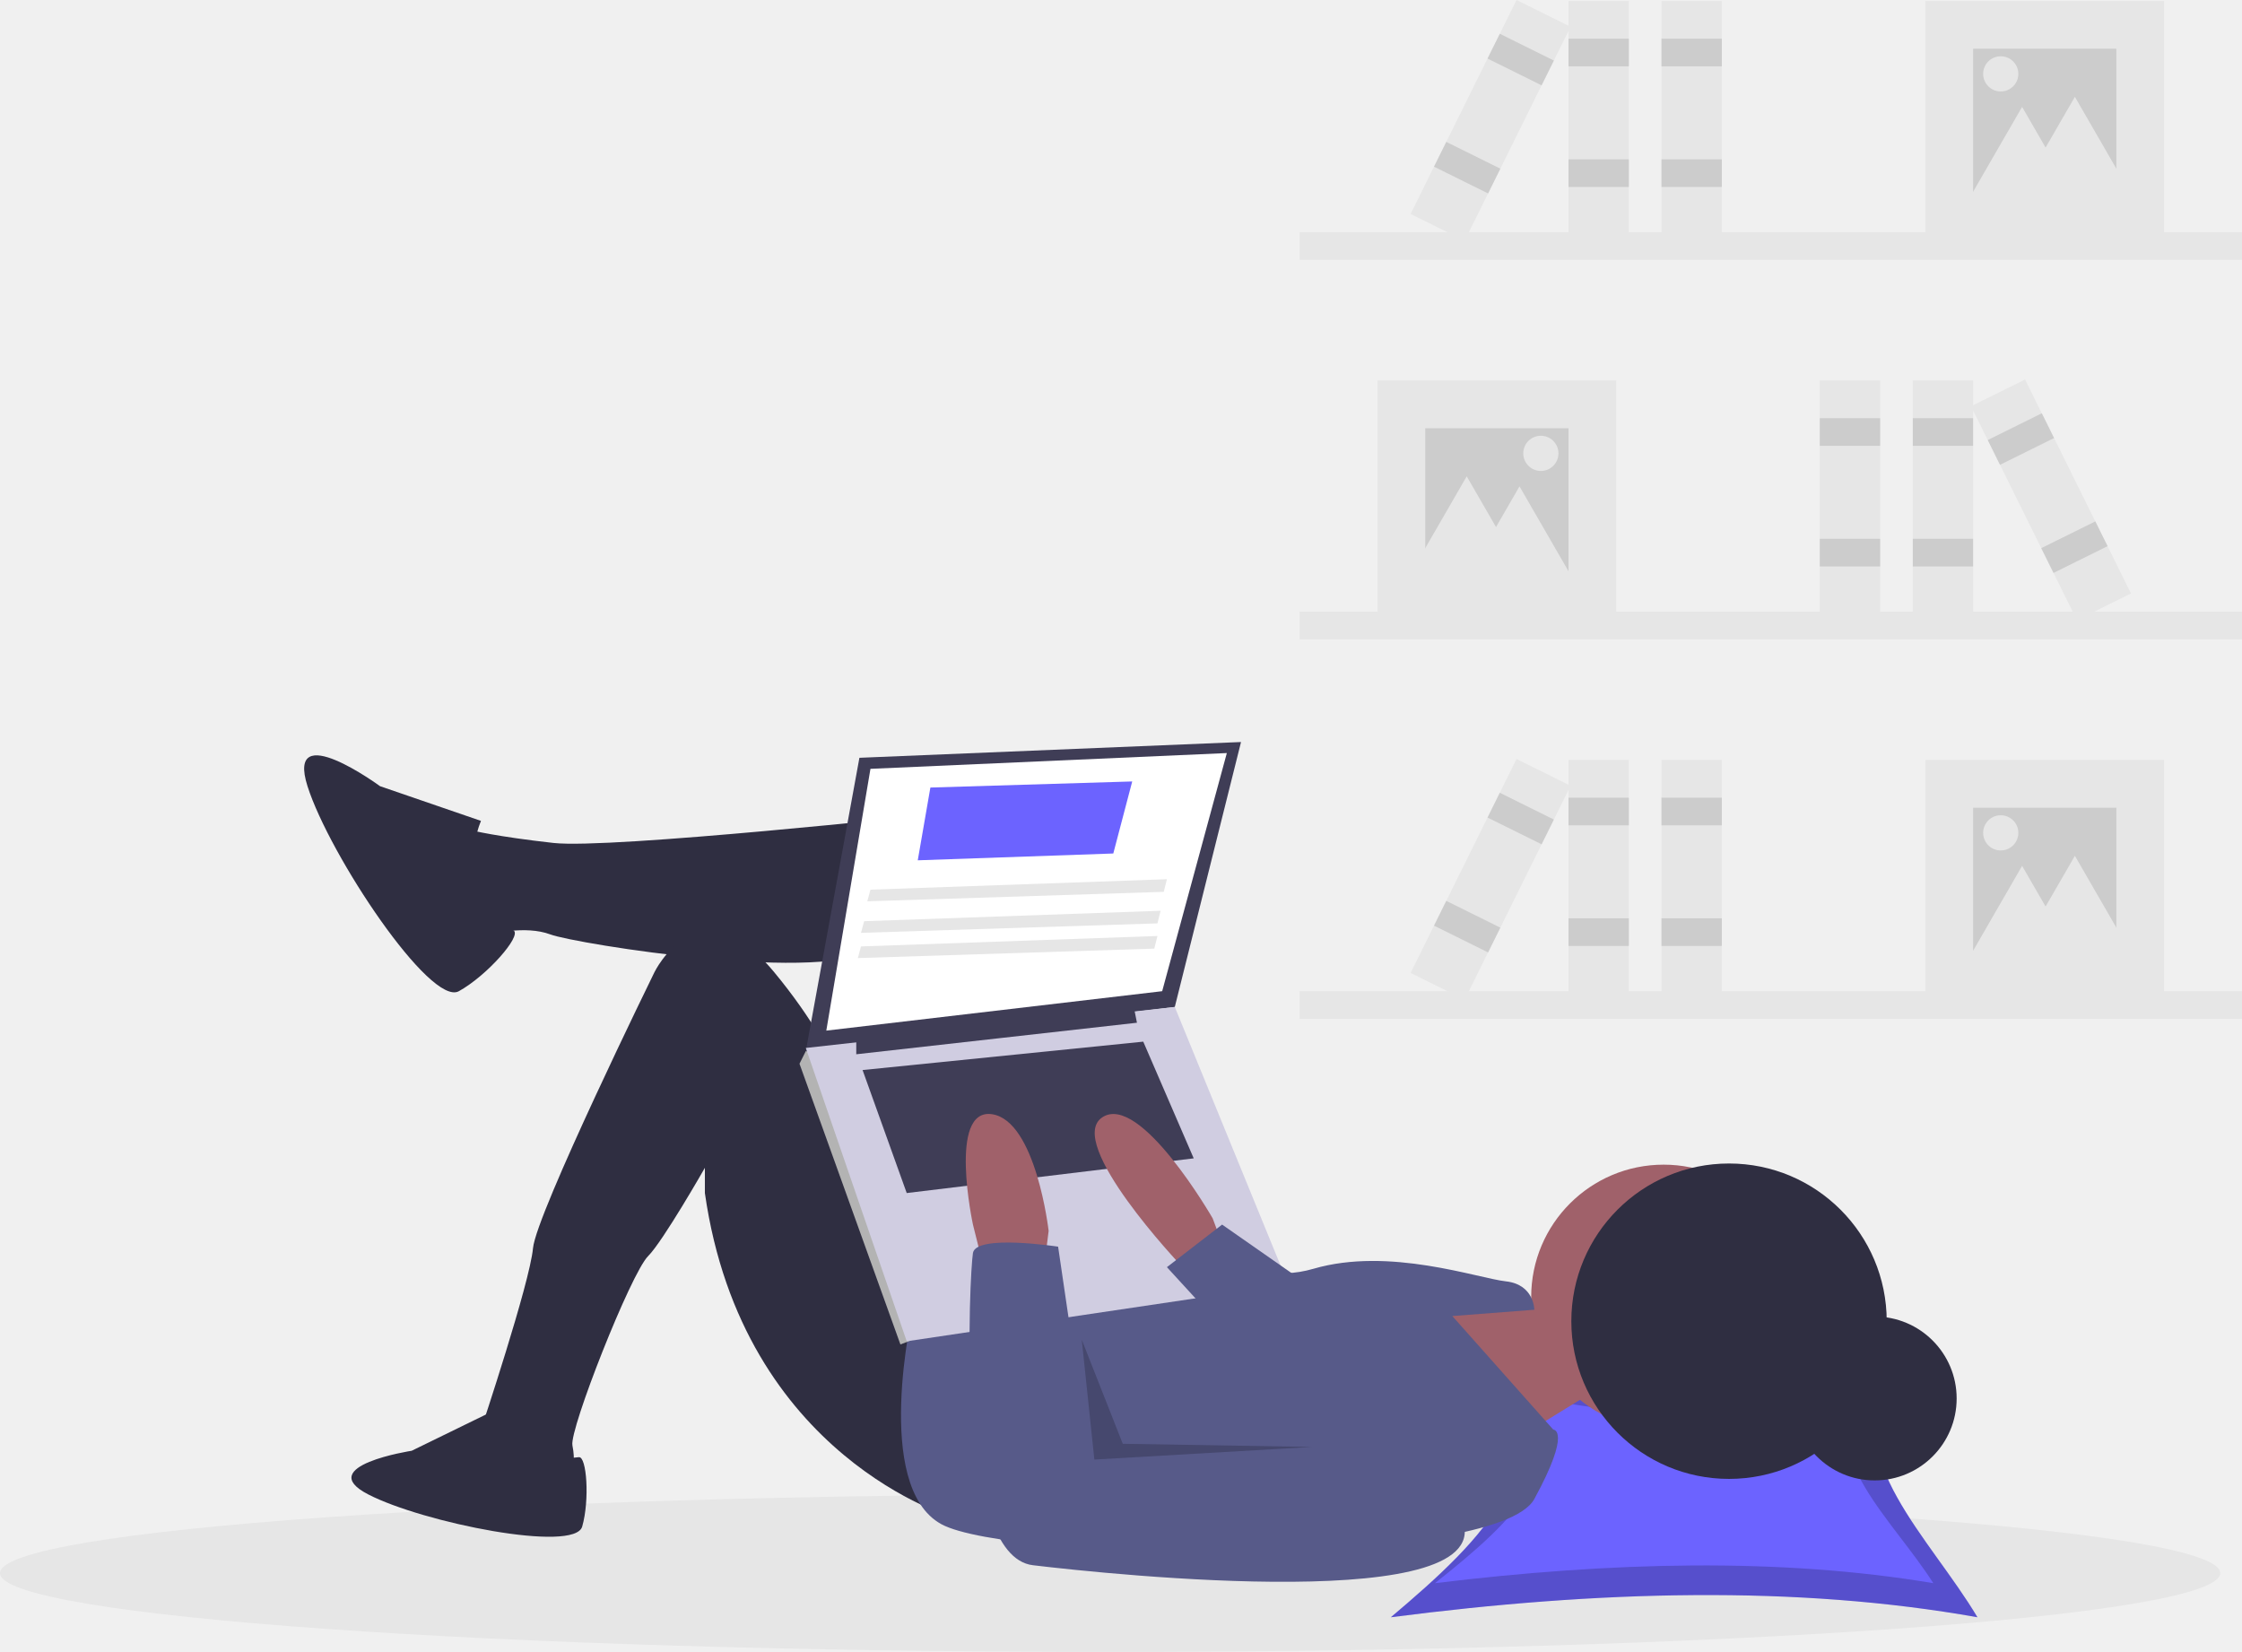
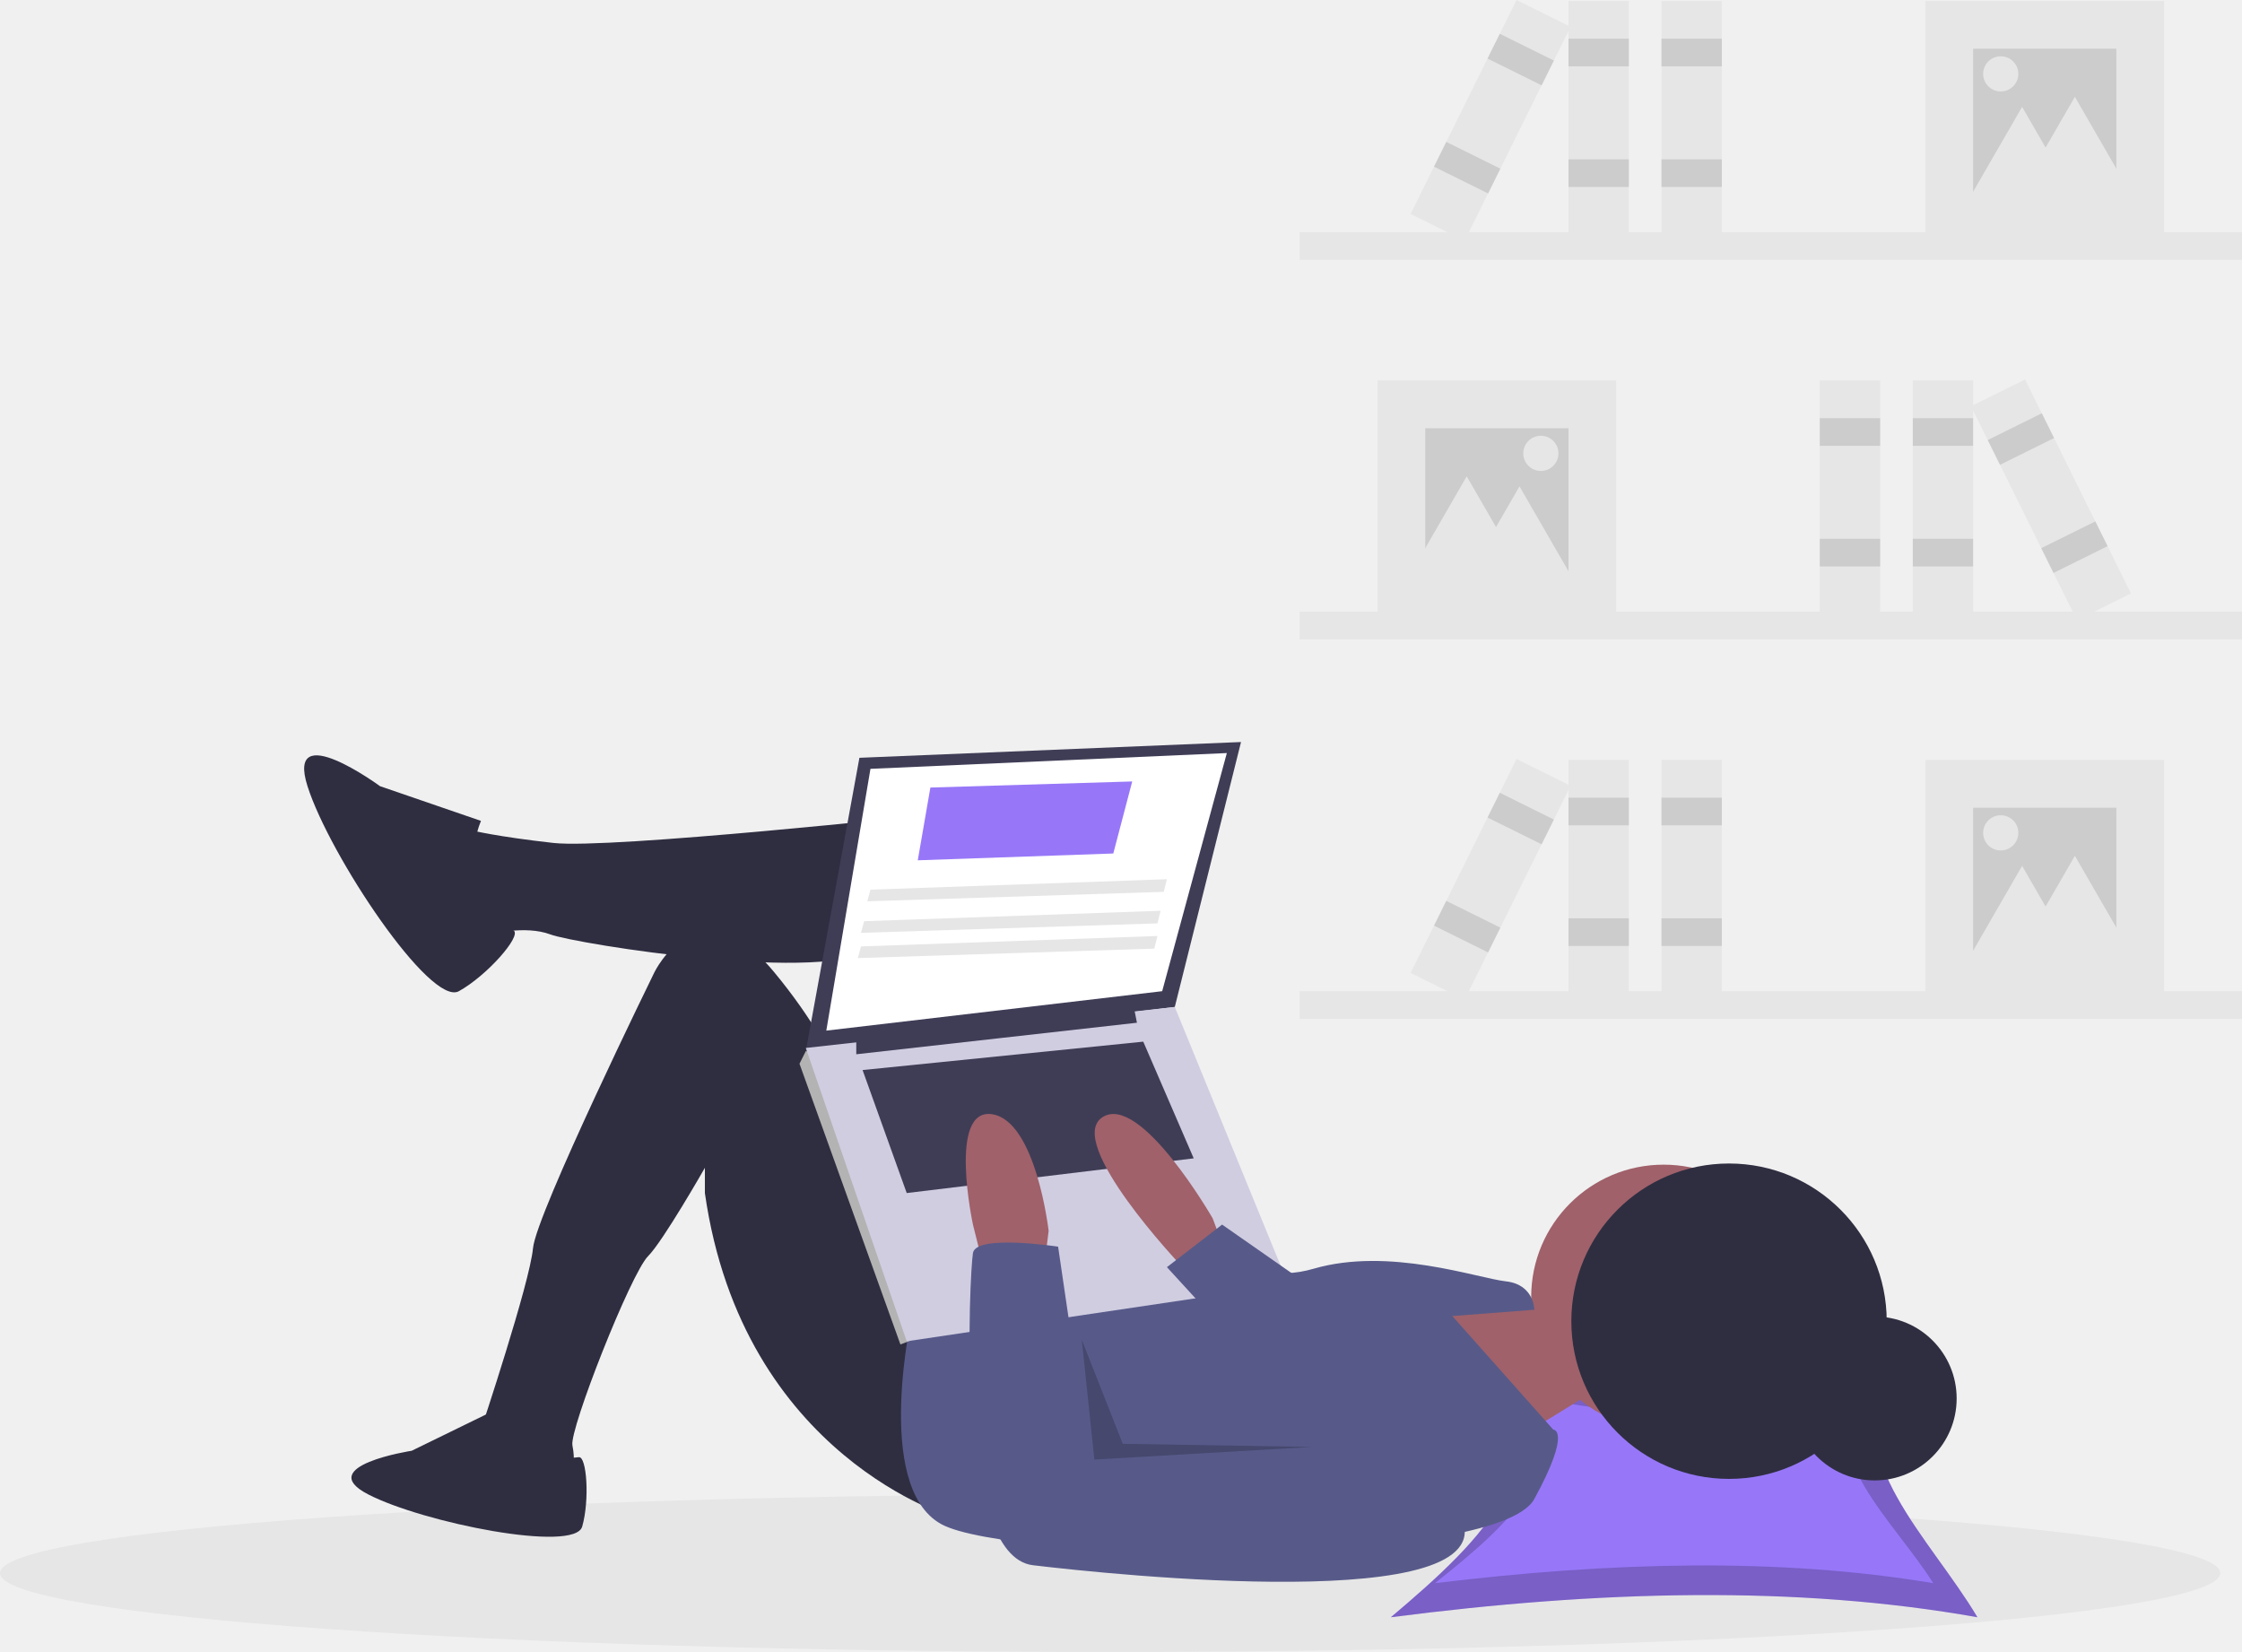
<svg xmlns="http://www.w3.org/2000/svg" id="b3df86d2-2022-47c6-a781-bb5144daf06b" data-name="Layer 1" width="802.027" height="590.916" viewBox="0 0 802.027 590.916">
  <rect x="464.906" y="218.808" width="337.121" height="9.889" fill="#e6e6e6" />
  <rect x="492.774" y="136.101" width="85.404" height="85.404" fill="#e6e6e6" />
  <rect x="509.855" y="153.182" width="51.242" height="51.242" fill="#ccc" />
  <rect x="684.259" y="136.101" width="21.576" height="85.404" fill="#e6e6e6" />
  <rect x="684.259" y="149.586" width="21.576" height="9.889" fill="#ccc" />
  <rect x="684.259" y="192.737" width="21.576" height="9.889" fill="#ccc" />
  <rect x="650.997" y="136.101" width="21.576" height="85.404" fill="#e6e6e6" />
  <rect x="650.997" y="149.586" width="21.576" height="9.889" fill="#ccc" />
  <rect x="650.997" y="192.737" width="21.576" height="9.889" fill="#ccc" />
  <rect x="921.902" y="290.643" width="21.576" height="85.404" transform="translate(-250.0565 293.892) rotate(-26.3396)" fill="#e6e6e6" />
  <rect x="911.133" y="306.647" width="21.576" height="9.889" transform="translate(-241.5231 286.8553) rotate(-26.3396)" fill="#ccc" />
  <rect x="930.279" y="345.319" width="21.576" height="9.889" transform="translate(-256.6936 299.365) rotate(-26.3396)" fill="#ccc" />
  <polygon points="524.688 170.382 535.554 189.201 546.419 208.02 524.688 208.02 502.958 208.02 513.823 189.201 524.688 170.382" fill="#e6e6e6" />
  <polygon points="543.567 173.978 554.432 192.797 565.298 211.616 543.567 211.616 521.837 211.616 532.702 192.797 543.567 173.978" fill="#e6e6e6" />
  <circle cx="551.209" cy="162.171" r="6.293" fill="#e6e6e6" />
  <rect x="663.892" y="237.602" width="337.121" height="9.889" transform="translate(1465.919 330.5513) rotate(-180)" fill="#e6e6e6" />
  <rect x="887.741" y="154.895" width="85.404" height="85.404" transform="translate(1661.899 240.6523) rotate(-180)" fill="#e6e6e6" />
  <rect x="904.821" y="171.976" width="51.242" height="51.242" transform="translate(1661.899 240.6523) rotate(-180)" fill="#ccc" />
  <rect x="760.084" y="154.895" width="21.576" height="85.404" transform="translate(1342.757 240.6523) rotate(-180)" fill="#e6e6e6" />
  <rect x="760.084" y="168.38" width="21.576" height="9.889" transform="translate(1342.757 192.1068) rotate(-180)" fill="#ccc" />
  <rect x="760.084" y="211.531" width="21.576" height="9.889" transform="translate(1342.757 278.4099) rotate(-180)" fill="#ccc" />
  <rect x="793.347" y="154.895" width="21.576" height="85.404" transform="translate(1409.283 240.6523) rotate(-180)" fill="#e6e6e6" />
  <rect x="793.347" y="168.38" width="21.576" height="9.889" transform="translate(1409.283 192.1068) rotate(-180)" fill="#ccc" />
  <rect x="793.347" y="211.531" width="21.576" height="9.889" transform="translate(1409.283 278.4099) rotate(-180)" fill="#ccc" />
  <rect x="721.427" y="154.895" width="21.576" height="85.404" transform="translate(1101.754 545.0149) rotate(-153.6604)" fill="#e6e6e6" />
  <rect x="732.197" y="170.9" width="21.576" height="9.889" transform="translate(1131.826 508.5461) rotate(-153.6604)" fill="#ccc" />
  <rect x="713.051" y="209.571" width="21.576" height="9.889" transform="translate(1078.364 573.3795) rotate(-153.6604)" fill="#ccc" />
  <polygon points="742.244 34.634 731.379 53.453 720.514 72.272 742.244 72.272 763.975 72.272 753.109 53.453 742.244 34.634" fill="#e6e6e6" />
  <polygon points="723.365 38.23 712.5 57.049 701.635 75.868 723.365 75.868 745.096 75.868 734.231 57.049 723.365 38.23" fill="#e6e6e6" />
  <circle cx="715.724" cy="26.424" r="6.293" fill="#e6e6e6" />
  <rect x="663.892" y="509.097" width="337.121" height="9.889" transform="translate(1465.919 873.5416) rotate(-180)" fill="#e6e6e6" />
  <rect x="887.741" y="426.39" width="85.404" height="85.404" transform="translate(1661.899 783.6425) rotate(-180)" fill="#e6e6e6" />
  <rect x="904.821" y="443.471" width="51.242" height="51.242" transform="translate(1661.899 783.6425) rotate(-180)" fill="#ccc" />
  <rect x="760.084" y="426.39" width="21.576" height="85.404" transform="translate(1342.757 783.6425) rotate(-180)" fill="#e6e6e6" />
  <rect x="760.084" y="439.875" width="21.576" height="9.889" transform="translate(1342.757 735.0971) rotate(-180)" fill="#ccc" />
  <rect x="760.084" y="483.027" width="21.576" height="9.889" transform="translate(1342.757 821.4002) rotate(-180)" fill="#ccc" />
  <rect x="793.347" y="426.39" width="21.576" height="85.404" transform="translate(1409.283 783.6425) rotate(-180)" fill="#e6e6e6" />
  <rect x="793.347" y="439.875" width="21.576" height="9.889" transform="translate(1409.283 735.0971) rotate(-180)" fill="#ccc" />
  <rect x="793.347" y="483.027" width="21.576" height="9.889" transform="translate(1409.283 821.4002) rotate(-180)" fill="#ccc" />
  <rect x="721.427" y="426.39" width="21.576" height="85.404" transform="translate(981.2936 1059.819) rotate(-153.6604)" fill="#e6e6e6" />
  <rect x="732.197" y="442.395" width="21.576" height="9.889" transform="translate(1011.366 1023.35) rotate(-153.6604)" fill="#ccc" />
  <rect x="713.051" y="481.067" width="21.576" height="9.889" transform="translate(957.9038 1088.183) rotate(-153.6604)" fill="#ccc" />
  <polygon points="742.244 306.129 731.379 324.948 720.514 343.768 742.244 343.768 763.975 343.768 753.109 324.948 742.244 306.129" fill="#e6e6e6" />
  <polygon points="723.365 309.725 712.5 328.544 701.635 347.364 723.365 347.364 745.096 347.364 734.231 328.544 723.365 309.725" fill="#e6e6e6" />
  <circle cx="715.724" cy="297.919" r="6.293" fill="#e6e6e6" />
  <ellipse cx="397.129" cy="562.711" rx="397.129" ry="28.205" fill="#e6e6e6" />
-   <path d="M906.373,733.048c-64.755-11.525-135.567-9.609-209.847,0,33.855-28.581,63.075-57.163,29.219-85.744,66.039,13.624,75.289,12.245,148.752,0C857.459,675.885,889.334,704.467,906.373,733.048Z" transform="translate(-198.9865 -154.5418)" fill="#6c63ff" />
+   <path d="M906.373,733.048c-64.755-11.525-135.567-9.609-209.847,0,33.855-28.581,63.075-57.163,29.219-85.744,66.039,13.624,75.289,12.245,148.752,0C857.459,675.885,889.334,704.467,906.373,733.048Z" transform="translate(-198.9865 -154.5418)" fill="#9777f8" />
  <path d="M906.373,733.048c-64.755-11.525-135.567-9.609-209.847,0,33.855-28.581,63.075-57.163,29.219-85.744,66.039,13.624,75.289,12.245,148.752,0C857.459,675.885,889.334,704.467,906.373,733.048Z" transform="translate(-198.9865 -154.5418)" opacity="0.2" />
-   <path d="M890.578,720.854c-55.007-9.2-115.159-7.67-178.257,0C741.08,698.04,765.901,675.226,737.142,652.412c56.098,10.875,63.955,9.774,126.359,0C849.027,675.226,876.104,698.04,890.578,720.854Z" transform="translate(-198.9865 -154.5418)" fill="#6c63ff" />
+   <path d="M890.578,720.854c-55.007-9.2-115.159-7.67-178.257,0C741.08,698.04,765.901,675.226,737.142,652.412c56.098,10.875,63.955,9.774,126.359,0C849.027,675.226,876.104,698.04,890.578,720.854Z" transform="translate(-198.9865 -154.5418)" fill="#9777f8" />
  <circle cx="670.64" cy="500.244" r="29.309" fill="#2f2e41" />
  <polygon points="537.591 466.249 557.899 469.634 568.053 498.967 538.72 517.019 504.873 466.249 536.463 466.249 537.591 466.249" fill="#a0616a" />
  <circle cx="595.13" cy="463.993" r="47.385" fill="#a0616a" />
  <path d="M532.372,445.919s-115.077,12.41-135.385,10.154-29.333-4.513-29.333-4.513-13.539,18.051-6.769,25.949A48.822,48.822,0,0,0,374.423,488.791s12.41-3.385,21.436,0,100.411,18.051,116.205,4.513S532.372,445.919,532.372,445.919Z" transform="translate(-198.9865 -154.5418)" fill="#2f2e41" />
  <path d="M540.27,697.509s-75.59-21.436-89.128-116.205v-9.026S436.185,598.516,430.833,603.868c-6.205,6.205-28.205,62.051-27.077,67.693s0,7.897,0,7.897l-32.718-3.385V665.919s17.487-52.462,18.615-64.872,43.436-98.718,43.436-98.718,15.795-32.718,42.872,0,29.333,55.282,29.333,55.282l34.974,67.693Z" transform="translate(-198.9865 -154.5418)" fill="#2f2e41" />
  <path d="M371.038,448.175l-36.103-12.41s-33.846-24.821-25.949,0,44,78.975,54.154,73.334,22.366-19.643,19.644-21.668S362.013,470.739,371.038,448.175Z" transform="translate(-198.9865 -154.5418)" fill="#2f2e41" />
  <path d="M375.402,659.259l-29.144,14.233s-35.244,5.422-15.589,15.589,73.876,21.011,76.587,11.522,1.635-25.236-1.216-24.818S383.535,678.236,375.402,659.259Z" transform="translate(-198.9865 -154.5418)" fill="#2f2e41" />
  <path d="M525.603,623.048s-14.667,63.18,10.154,76.718S734.322,715.561,747.86,690.74s6.769-24.821,6.769-24.821l-36.103-40.616L747.86,623.048s0-9.026-10.154-10.154-41.744-12.41-68.821-4.513-42.872-15.795-42.872-15.795Z" transform="translate(-198.9865 -154.5418)" fill="#575a89" />
  <polygon points="307.437 271.069 288.257 375.993 420.258 360.198 443.95 265.428 307.437 271.069" fill="#3f3d56" />
  <polygon points="311.386 275.018 295.591 368.659 415.745 354.557 438.873 269.377 311.386 275.018" fill="#fff" />
  <polygon points="292.77 377.121 288.257 375.993 286.001 380.505 322.104 480.916 325.499 479.618 326.616 473.019 292.77 377.121" fill="#b3b3b3" />
  <polygon points="288.257 374.864 324.36 479.788 460.873 459.48 420.258 360.198 288.257 374.864" fill="#d0cde1" />
  <polygon points="306.309 371.48 306.309 377.121 406.719 365.839 405.591 360.198 306.309 371.48" fill="#3f3d56" />
  <polygon points="308.565 382.762 324.36 426.762 427.027 414.352 408.976 372.608 308.565 382.762" fill="#3f3d56" />
  <path d="M636.167,599.355l-3.385-9.026s-25.949-45.128-39.487-36.103,28.205,53.026,28.205,53.026h13.539Z" transform="translate(-198.9865 -154.5418)" fill="#a0616a" />
  <path d="M550.423,606.124l-3.385-13.539s-9.026-41.744,6.769-39.487,20.308,41.744,20.308,41.744l-1.128,9.026Z" transform="translate(-198.9865 -154.5418)" fill="#a0616a" />
  <path d="M577.501,600.483s-29.333-4.513-30.462,2.256-6.769,108.308,21.436,111.693,168.103,18.051,153.436-16.923-37.231-30.462-37.231-30.462L588.783,677.202Z" transform="translate(-198.9865 -154.5418)" fill="#575a89" />
  <polygon points="467.078 458.916 437.181 438.044 417.437 453.275 442.258 480.352 467.078 458.916" fill="#575a89" />
  <polygon points="386.976 479.224 391.488 522.096 469.335 517.583 401.642 516.455 386.976 479.224" opacity="0.2" />
  <circle cx="618.521" cy="472.603" r="56.41" fill="#2f2e41" />
-   <polygon points="328.309 307.736 398.258 305.301 405.027 279.531 332.822 281.71 328.309 307.736" fill="#6c63ff" />
+   <polygon points="328.309 307.736 398.258 305.301 405.027 279.531 332.822 281.71 328.309 307.736" fill="#9777f8" />
  <polygon points="310.258 322.403 416.309 319.018 417.437 314.505 311.386 318.239 310.258 322.403" fill="#e6e6e6" />
  <polygon points="308.001 333.685 414.053 330.3 415.181 325.787 309.129 329.521 308.001 333.685" fill="#e6e6e6" />
  <polygon points="306.873 342.71 412.924 339.326 414.053 334.813 308.001 338.546 306.873 342.71" fill="#e6e6e6" />
</svg>
